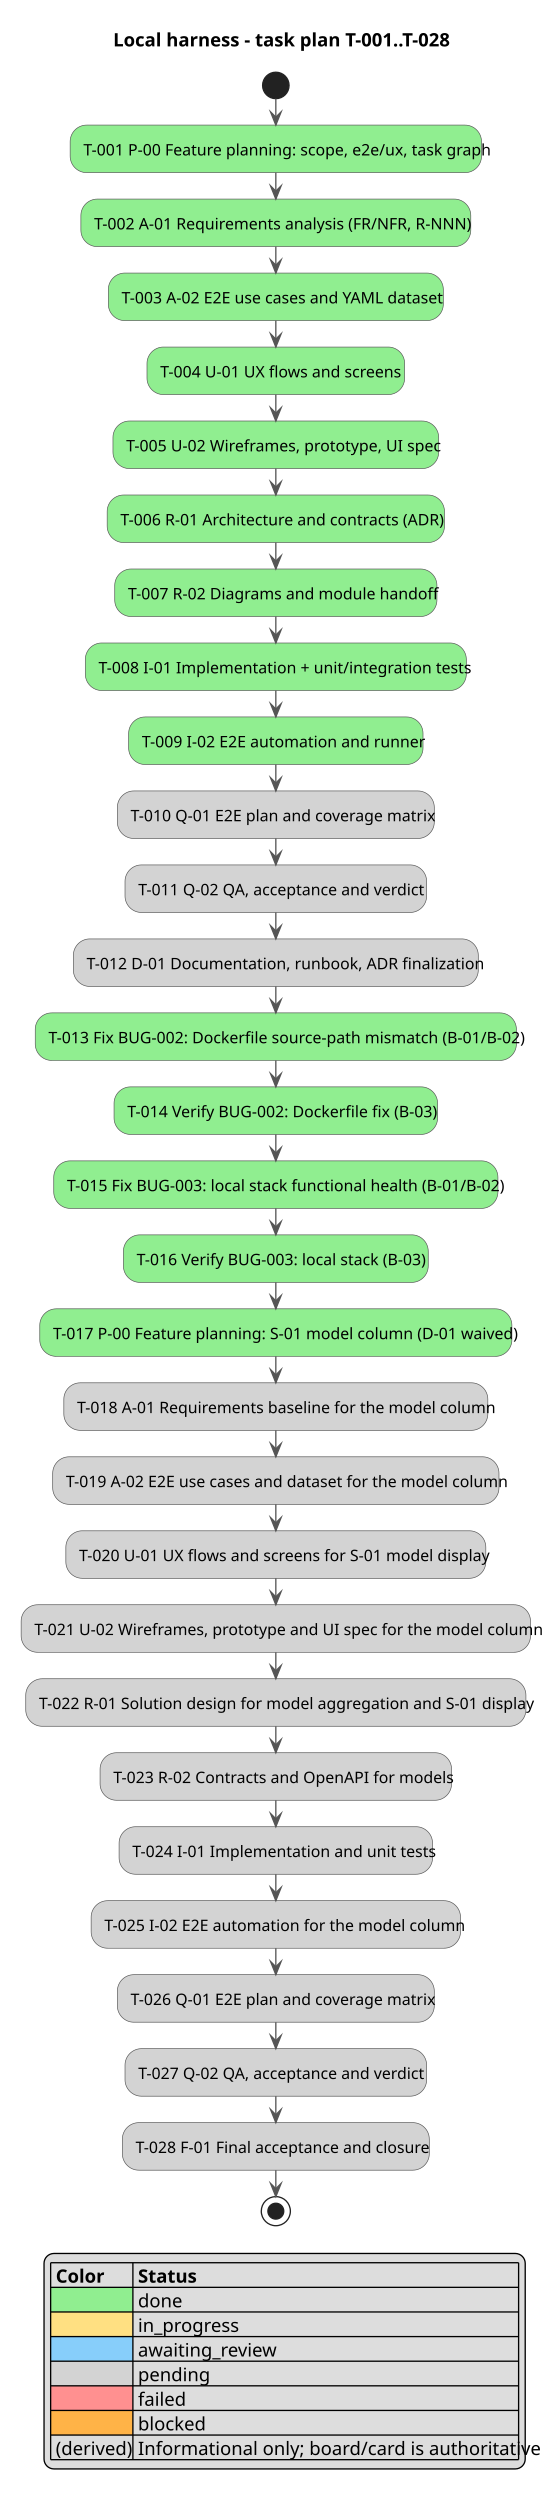
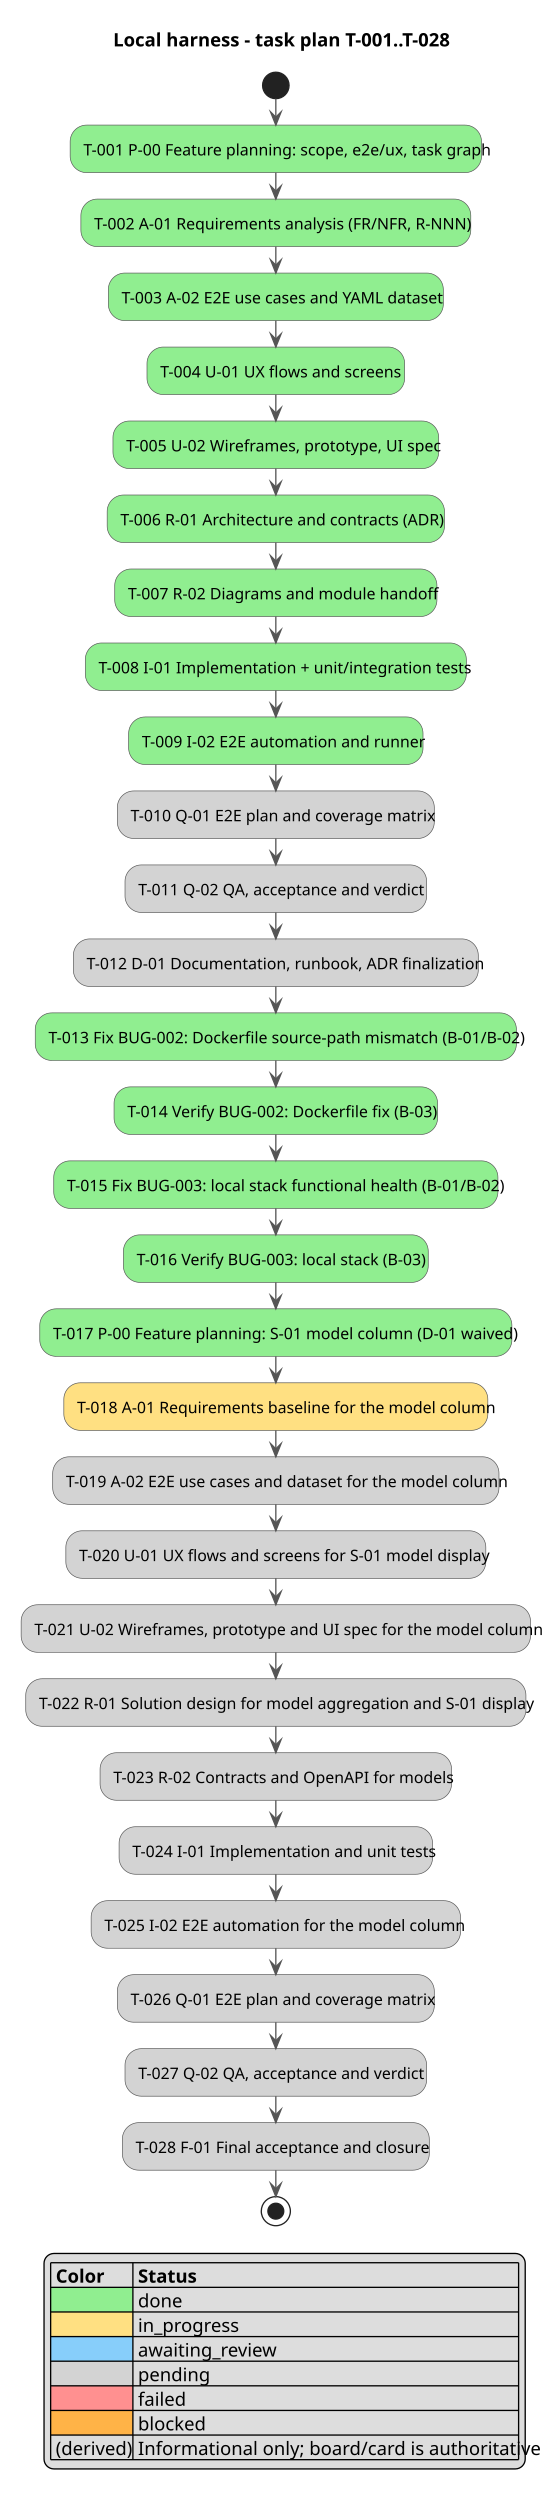
<svg xmlns="http://www.w3.org/2000/svg" version="1.1" data-diagram-type="ACTIVITY" style="width:421px;height:1891px;background:#FFFFFF;" width="421px" height="1891px" viewBox="0 0 421 1891" zoomAndPan="magnify" preserveAspectRatio="none" contentStyleType="text/css">
  <defs />
  <g font-family="sans-serif" lengthAdjust="spacing">
    <g class="title" data-source-line="5">
      <text x="85.599" y="35.107" fill="#000" font-size="14" textLength="248.076" font-weight="700" font-family="Segoe UI">Local harness - task plan T-001..T-028</text>
    </g>
    <ellipse cx="208.637" cy="64.621" rx="10" ry="10" fill="#222" style="stroke:#222;stroke-width:1;" />
    <rect x="53.072" y="94.621" width="311.129" height="35.961" fill="#90EE90" style="stroke:#555;stroke-width:0.5;" rx="12.5" ry="12.5" />
    <text x="63.072" y="117.57" fill="#000" font-size="12" textLength="291.129" font-family="Segoe UI">T-001 P-00 Feature planning: scope, e2e/ux, task graph</text>
    <rect x="61.182" y="150.582" width="294.91" height="35.961" fill="#90EE90" style="stroke:#555;stroke-width:0.5;" rx="12.5" ry="12.5" />
    <text x="71.182" y="173.531" fill="#000" font-size="12" textLength="274.91" font-family="Segoe UI">T-002 A-01 Requirements analysis (FR/NFR, R-NNN)</text>
    <rect x="81.941" y="206.543" width="253.391" height="35.961" fill="#90EE90" style="stroke:#555;stroke-width:0.5;" rx="12.5" ry="12.5" />
    <text x="91.941" y="229.492" fill="#000" font-size="12" textLength="233.391" font-family="Segoe UI">T-003 A-02 E2E use cases and YAML dataset</text>
    <rect x="111.191" y="262.504" width="194.891" height="35.961" fill="#90EE90" style="stroke:#555;stroke-width:0.5;" rx="12.5" ry="12.5" />
    <text x="121.191" y="285.453" fill="#000" font-size="12" textLength="174.891" font-family="Segoe UI">T-004 U-01 UX flows and screens</text>
    <rect x="85.451" y="318.465" width="246.371" height="35.961" fill="#90EE90" style="stroke:#555;stroke-width:0.5;" rx="12.5" ry="12.5" />
    <text x="95.451" y="341.414" fill="#000" font-size="12" textLength="226.371" font-family="Segoe UI">T-005 U-02 Wireframes, prototype, UI spec</text>
    <rect x="81.071" y="374.426" width="255.131" height="35.961" fill="#90EE90" style="stroke:#555;stroke-width:0.5;" rx="12.5" ry="12.5" />
    <text x="91.071" y="397.375" fill="#000" font-size="12" textLength="235.131" font-family="Segoe UI">T-006 R-01 Architecture and contracts (ADR)</text>
    <rect x="86.784" y="430.387" width="243.705" height="35.961" fill="#90EE90" style="stroke:#555;stroke-width:0.5;" rx="12.5" ry="12.5" />
    <text x="96.784" y="453.336" fill="#000" font-size="12" textLength="223.705" font-family="Segoe UI">T-007 R-02 Diagrams and module handoff</text>
    <rect x="64.536" y="486.348" width="288.201" height="35.961" fill="#90EE90" style="stroke:#555;stroke-width:0.5;" rx="12.5" ry="12.5" />
    <text x="74.536" y="509.297" fill="#000" font-size="12" textLength="268.201" font-family="Segoe UI">T-008 I-01 Implementation + unit/integration tests</text>
    <rect x="97.311" y="542.309" width="222.652" height="35.961" fill="#90EE90" style="stroke:#555;stroke-width:0.5;" rx="12.5" ry="12.5" />
    <text x="107.311" y="565.258" fill="#000" font-size="12" textLength="202.652" font-family="Segoe UI">T-009 I-02 E2E automation and runner</text>
    <rect x="88.768" y="598.27" width="239.738" height="35.961" fill="#D3D3D3" style="stroke:#555;stroke-width:0.5;" rx="12.5" ry="12.5" />
    <text x="98.768" y="621.219" fill="#000" font-size="12" textLength="219.738" font-family="Segoe UI">T-010 Q-01 E2E plan and coverage matrix</text>
    <rect x="94.565" y="654.23" width="228.143" height="35.961" fill="#D3D3D3" style="stroke:#555;stroke-width:0.5;" rx="12.5" ry="12.5" />
    <text x="104.565" y="677.18" fill="#000" font-size="12" textLength="208.143" font-family="Segoe UI">T-011 Q-02 QA, acceptance and verdict</text>
    <rect x="55.489" y="710.191" width="306.295" height="35.961" fill="#D3D3D3" style="stroke:#555;stroke-width:0.5;" rx="12.5" ry="12.5" />
    <text x="65.489" y="733.141" fill="#000" font-size="12" textLength="286.295" font-family="Segoe UI">T-012 D-01 Documentation, runbook, ADR finalization</text>
    <rect x="26.667" y="766.152" width="363.939" height="35.961" fill="#90EE90" style="stroke:#555;stroke-width:0.5;" rx="12.5" ry="12.5" />
    <text x="36.667" y="789.102" fill="#000" font-size="12" textLength="343.939" font-family="Segoe UI">T-013 Fix BUG-002: Dockerfile source-path mismatch (B-01/B-02)</text>
    <rect x="86.271" y="822.113" width="244.73" height="35.961" fill="#90EE90" style="stroke:#555;stroke-width:0.5;" rx="12.5" ry="12.5" />
    <text x="96.271" y="845.063" fill="#000" font-size="12" textLength="224.73" font-family="Segoe UI">T-014 Verify BUG-002: Dockerfile fix (B-03)</text>
    <rect x="40.65" y="878.074" width="335.973" height="35.961" fill="#90EE90" style="stroke:#555;stroke-width:0.5;" rx="12.5" ry="12.5" />
    <text x="50.65" y="901.023" fill="#000" font-size="12" textLength="315.973" font-family="Segoe UI">T-015 Fix BUG-003: local stack functional health (B-01/B-02)</text>
    <rect x="93.347" y="934.035" width="230.58" height="35.961" fill="#90EE90" style="stroke:#555;stroke-width:0.5;" rx="12.5" ry="12.5" />
    <text x="103.347" y="956.984" fill="#000" font-size="12" textLength="210.58" font-family="Segoe UI">T-016 Verify BUG-003: local stack (B-03)</text>
    <rect x="30.089" y="989.996" width="357.096" height="35.961" fill="#90EE90" style="stroke:#555;stroke-width:0.5;" rx="12.5" ry="12.5" />
    <text x="40.089" y="1012.945" fill="#000" font-size="12" textLength="337.096" font-family="Segoe UI">T-017 P-00 Feature planning: S-01 model column (D-01 waived)</text>
-     <rect x="48.279" y="1045.957" width="320.715" height="35.961" fill="#D3D3D3" style="stroke:#555;stroke-width:0.5;" rx="12.5" ry="12.5" />
+     <rect x="48.279" y="1045.957" width="320.715" height="35.961" fill="#FFE082" style="stroke:#555;stroke-width:0.5;" rx="12.5" ry="12.5" />
    <text x="58.279" y="1068.906" fill="#000" font-size="12" textLength="300.715" font-family="Segoe UI">T-018 A-01 Requirements baseline for the model column</text>
    <rect x="39.856" y="1101.918" width="337.561" height="35.961" fill="#D3D3D3" style="stroke:#555;stroke-width:0.5;" rx="12.5" ry="12.5" />
    <text x="49.856" y="1124.867" fill="#000" font-size="12" textLength="317.561" font-family="Segoe UI">T-019 A-02 E2E use cases and dataset for the model column</text>
    <rect x="49.806" y="1157.879" width="317.662" height="35.961" fill="#D3D3D3" style="stroke:#555;stroke-width:0.5;" rx="12.5" ry="12.5" />
    <text x="59.806" y="1180.828" fill="#000" font-size="12" textLength="297.662" font-family="Segoe UI">T-020 U-01 UX flows and screens for S-01 model display</text>
    <rect x="16" y="1213.84" width="385.273" height="35.961" fill="#D3D3D3" style="stroke:#555;stroke-width:0.5;" rx="12.5" ry="12.5" />
    <text x="26" y="1236.789" fill="#000" font-size="12" textLength="365.273" font-family="Segoe UI">T-021 U-02 Wireframes, prototype and UI spec for the model column</text>
    <rect x="19.475" y="1269.801" width="378.324" height="35.961" fill="#D3D3D3" style="stroke:#555;stroke-width:0.5;" rx="12.5" ry="12.5" />
    <text x="29.475" y="1292.75" fill="#000" font-size="12" textLength="358.324" font-family="Segoe UI">T-022 R-01 Solution design for model aggregation and S-01 display</text>
    <rect x="75.698" y="1325.762" width="265.877" height="35.961" fill="#D3D3D3" style="stroke:#555;stroke-width:0.5;" rx="12.5" ry="12.5" />
    <text x="85.698" y="1348.711" fill="#000" font-size="12" textLength="245.877" font-family="Segoe UI">T-023 R-02 Contracts and OpenAPI for models</text>
    <rect x="90.086" y="1381.723" width="237.102" height="35.961" fill="#D3D3D3" style="stroke:#555;stroke-width:0.5;" rx="12.5" ry="12.5" />
    <text x="100.086" y="1404.672" fill="#000" font-size="12" textLength="217.102" font-family="Segoe UI">T-024 I-01 Implementation and unit tests</text>
    <rect x="68.948" y="1437.684" width="279.377" height="35.961" fill="#D3D3D3" style="stroke:#555;stroke-width:0.5;" rx="12.5" ry="12.5" />
    <text x="78.948" y="1460.633" fill="#000" font-size="12" textLength="259.377" font-family="Segoe UI">T-025 I-02 E2E automation for the model column</text>
    <rect x="88.768" y="1493.645" width="239.738" height="35.961" fill="#D3D3D3" style="stroke:#555;stroke-width:0.5;" rx="12.5" ry="12.5" />
    <text x="98.768" y="1516.594" fill="#000" font-size="12" textLength="219.738" font-family="Segoe UI">T-026 Q-01 E2E plan and coverage matrix</text>
    <rect x="94.565" y="1549.605" width="228.143" height="35.961" fill="#D3D3D3" style="stroke:#555;stroke-width:0.5;" rx="12.5" ry="12.5" />
    <text x="104.565" y="1572.555" fill="#000" font-size="12" textLength="208.143" font-family="Segoe UI">T-027 Q-02 QA, acceptance and verdict</text>
    <rect x="92.553" y="1605.566" width="232.168" height="35.961" fill="#D3D3D3" style="stroke:#555;stroke-width:0.5;" rx="12.5" ry="12.5" />
    <text x="102.553" y="1628.516" fill="#000" font-size="12" textLength="212.168" font-family="Segoe UI">T-028 F-01 Final acceptance and closure</text>
    <ellipse cx="208.637" cy="1672.527" rx="11" ry="11" fill="none" style="stroke:#222;stroke-width:1;" />
    <ellipse cx="208.637" cy="1672.527" rx="6" ry="6" fill="#222" style="stroke:#222;stroke-width:1;" />
    <line x1="208.637" y1="74.621" x2="208.637" y2="94.621" style="stroke:#555;stroke-width:1;" />
    <polygon points="204.637,84.621,208.637,94.621,212.637,84.621,208.637,88.621" fill="#555" style="stroke:#555;stroke-width:1;stroke-linejoin:miter;stroke-miterlimit:10;" />
    <line x1="208.637" y1="130.582" x2="208.637" y2="150.582" style="stroke:#555;stroke-width:1;" />
    <polygon points="204.637,140.582,208.637,150.582,212.637,140.582,208.637,144.582" fill="#555" style="stroke:#555;stroke-width:1;stroke-linejoin:miter;stroke-miterlimit:10;" />
    <line x1="208.637" y1="186.543" x2="208.637" y2="206.543" style="stroke:#555;stroke-width:1;" />
    <polygon points="204.637,196.543,208.637,206.543,212.637,196.543,208.637,200.543" fill="#555" style="stroke:#555;stroke-width:1;stroke-linejoin:miter;stroke-miterlimit:10;" />
    <line x1="208.637" y1="242.504" x2="208.637" y2="262.504" style="stroke:#555;stroke-width:1;" />
    <polygon points="204.637,252.504,208.637,262.504,212.637,252.504,208.637,256.504" fill="#555" style="stroke:#555;stroke-width:1;stroke-linejoin:miter;stroke-miterlimit:10;" />
    <line x1="208.637" y1="298.465" x2="208.637" y2="318.465" style="stroke:#555;stroke-width:1;" />
    <polygon points="204.637,308.465,208.637,318.465,212.637,308.465,208.637,312.465" fill="#555" style="stroke:#555;stroke-width:1;stroke-linejoin:miter;stroke-miterlimit:10;" />
    <line x1="208.637" y1="354.426" x2="208.637" y2="374.426" style="stroke:#555;stroke-width:1;" />
    <polygon points="204.637,364.426,208.637,374.426,212.637,364.426,208.637,368.426" fill="#555" style="stroke:#555;stroke-width:1;stroke-linejoin:miter;stroke-miterlimit:10;" />
    <line x1="208.637" y1="410.387" x2="208.637" y2="430.387" style="stroke:#555;stroke-width:1;" />
    <polygon points="204.637,420.387,208.637,430.387,212.637,420.387,208.637,424.387" fill="#555" style="stroke:#555;stroke-width:1;stroke-linejoin:miter;stroke-miterlimit:10;" />
    <line x1="208.637" y1="466.348" x2="208.637" y2="486.348" style="stroke:#555;stroke-width:1;" />
    <polygon points="204.637,476.348,208.637,486.348,212.637,476.348,208.637,480.348" fill="#555" style="stroke:#555;stroke-width:1;stroke-linejoin:miter;stroke-miterlimit:10;" />
    <line x1="208.637" y1="522.309" x2="208.637" y2="542.309" style="stroke:#555;stroke-width:1;" />
    <polygon points="204.637,532.309,208.637,542.309,212.637,532.309,208.637,536.309" fill="#555" style="stroke:#555;stroke-width:1;stroke-linejoin:miter;stroke-miterlimit:10;" />
    <line x1="208.637" y1="578.27" x2="208.637" y2="598.27" style="stroke:#555;stroke-width:1;" />
    <polygon points="204.637,588.27,208.637,598.27,212.637,588.27,208.637,592.27" fill="#555" style="stroke:#555;stroke-width:1;stroke-linejoin:miter;stroke-miterlimit:10;" />
    <line x1="208.637" y1="634.23" x2="208.637" y2="654.23" style="stroke:#555;stroke-width:1;" />
    <polygon points="204.637,644.23,208.637,654.23,212.637,644.23,208.637,648.23" fill="#555" style="stroke:#555;stroke-width:1;stroke-linejoin:miter;stroke-miterlimit:10;" />
    <line x1="208.637" y1="690.191" x2="208.637" y2="710.191" style="stroke:#555;stroke-width:1;" />
    <polygon points="204.637,700.191,208.637,710.191,212.637,700.191,208.637,704.191" fill="#555" style="stroke:#555;stroke-width:1;stroke-linejoin:miter;stroke-miterlimit:10;" />
    <line x1="208.637" y1="746.152" x2="208.637" y2="766.152" style="stroke:#555;stroke-width:1;" />
    <polygon points="204.637,756.152,208.637,766.152,212.637,756.152,208.637,760.152" fill="#555" style="stroke:#555;stroke-width:1;stroke-linejoin:miter;stroke-miterlimit:10;" />
    <line x1="208.637" y1="802.113" x2="208.637" y2="822.113" style="stroke:#555;stroke-width:1;" />
    <polygon points="204.637,812.113,208.637,822.113,212.637,812.113,208.637,816.113" fill="#555" style="stroke:#555;stroke-width:1;stroke-linejoin:miter;stroke-miterlimit:10;" />
    <line x1="208.637" y1="858.074" x2="208.637" y2="878.074" style="stroke:#555;stroke-width:1;" />
    <polygon points="204.637,868.074,208.637,878.074,212.637,868.074,208.637,872.074" fill="#555" style="stroke:#555;stroke-width:1;stroke-linejoin:miter;stroke-miterlimit:10;" />
    <line x1="208.637" y1="914.035" x2="208.637" y2="934.035" style="stroke:#555;stroke-width:1;" />
    <polygon points="204.637,924.035,208.637,934.035,212.637,924.035,208.637,928.035" fill="#555" style="stroke:#555;stroke-width:1;stroke-linejoin:miter;stroke-miterlimit:10;" />
    <line x1="208.637" y1="969.996" x2="208.637" y2="989.996" style="stroke:#555;stroke-width:1;" />
    <polygon points="204.637,979.996,208.637,989.996,212.637,979.996,208.637,983.996" fill="#555" style="stroke:#555;stroke-width:1;stroke-linejoin:miter;stroke-miterlimit:10;" />
    <line x1="208.637" y1="1025.957" x2="208.637" y2="1045.957" style="stroke:#555;stroke-width:1;" />
    <polygon points="204.637,1035.957,208.637,1045.957,212.637,1035.957,208.637,1039.957" fill="#555" style="stroke:#555;stroke-width:1;stroke-linejoin:miter;stroke-miterlimit:10;" />
    <line x1="208.637" y1="1081.918" x2="208.637" y2="1101.918" style="stroke:#555;stroke-width:1;" />
    <polygon points="204.637,1091.918,208.637,1101.918,212.637,1091.918,208.637,1095.918" fill="#555" style="stroke:#555;stroke-width:1;stroke-linejoin:miter;stroke-miterlimit:10;" />
    <line x1="208.637" y1="1137.879" x2="208.637" y2="1157.879" style="stroke:#555;stroke-width:1;" />
    <polygon points="204.637,1147.879,208.637,1157.879,212.637,1147.879,208.637,1151.879" fill="#555" style="stroke:#555;stroke-width:1;stroke-linejoin:miter;stroke-miterlimit:10;" />
    <line x1="208.637" y1="1193.84" x2="208.637" y2="1213.84" style="stroke:#555;stroke-width:1;" />
    <polygon points="204.637,1203.84,208.637,1213.84,212.637,1203.84,208.637,1207.84" fill="#555" style="stroke:#555;stroke-width:1;stroke-linejoin:miter;stroke-miterlimit:10;" />
    <line x1="208.637" y1="1249.801" x2="208.637" y2="1269.801" style="stroke:#555;stroke-width:1;" />
    <polygon points="204.637,1259.801,208.637,1269.801,212.637,1259.801,208.637,1263.801" fill="#555" style="stroke:#555;stroke-width:1;stroke-linejoin:miter;stroke-miterlimit:10;" />
    <line x1="208.637" y1="1305.762" x2="208.637" y2="1325.762" style="stroke:#555;stroke-width:1;" />
    <polygon points="204.637,1315.762,208.637,1325.762,212.637,1315.762,208.637,1319.762" fill="#555" style="stroke:#555;stroke-width:1;stroke-linejoin:miter;stroke-miterlimit:10;" />
    <line x1="208.637" y1="1361.723" x2="208.637" y2="1381.723" style="stroke:#555;stroke-width:1;" />
    <polygon points="204.637,1371.723,208.637,1381.723,212.637,1371.723,208.637,1375.723" fill="#555" style="stroke:#555;stroke-width:1;stroke-linejoin:miter;stroke-miterlimit:10;" />
    <line x1="208.637" y1="1417.684" x2="208.637" y2="1437.684" style="stroke:#555;stroke-width:1;" />
    <polygon points="204.637,1427.684,208.637,1437.684,212.637,1427.684,208.637,1431.684" fill="#555" style="stroke:#555;stroke-width:1;stroke-linejoin:miter;stroke-miterlimit:10;" />
    <line x1="208.637" y1="1473.645" x2="208.637" y2="1493.645" style="stroke:#555;stroke-width:1;" />
    <polygon points="204.637,1483.645,208.637,1493.645,212.637,1483.645,208.637,1487.645" fill="#555" style="stroke:#555;stroke-width:1;stroke-linejoin:miter;stroke-miterlimit:10;" />
    <line x1="208.637" y1="1529.605" x2="208.637" y2="1549.605" style="stroke:#555;stroke-width:1;" />
    <polygon points="204.637,1539.605,208.637,1549.605,212.637,1539.605,208.637,1543.605" fill="#555" style="stroke:#555;stroke-width:1;stroke-linejoin:miter;stroke-miterlimit:10;" />
    <line x1="208.637" y1="1585.566" x2="208.637" y2="1605.566" style="stroke:#555;stroke-width:1;" />
    <polygon points="204.637,1595.566,208.637,1605.566,212.637,1595.566,208.637,1599.566" fill="#555" style="stroke:#555;stroke-width:1;stroke-linejoin:miter;stroke-miterlimit:10;" />
    <line x1="208.637" y1="1641.527" x2="208.637" y2="1661.527" style="stroke:#555;stroke-width:1;" />
    <polygon points="204.637,1651.527,208.637,1661.527,212.637,1651.527,208.637,1655.527" fill="#555" style="stroke:#555;stroke-width:1;stroke-linejoin:miter;stroke-miterlimit:10;" />
    <g class="legend" data-source-line="38">
      <rect x="33.309" y="1704.527" width="363.965" height="162.969" fill="#DDD" style="stroke:#000;stroke-width:1;" rx="7.5" ry="7.5" />
      <text x="42.171" y="1726.635" fill="#000" font-size="14" textLength="35.403" font-weight="700" font-family="Segoe UI">Color</text>
      <text x="104.385" y="1726.635" fill="#000" font-size="14" textLength="40.906" font-weight="700" font-family="Segoe UI">Status</text>
      <rect x="38.309" y="1730.148" width="62.214" height="18.621" fill="#90EE90" style="stroke:none;" />
      <text x="38.309" y="1745.256" fill="#000" font-size="14" font-family="Segoe UI"> </text>
      <text x="104.357" y="1745.256" fill="#000" font-size="14" textLength="31.691" font-family="Segoe UI">done</text>
      <rect x="38.309" y="1748.77" width="62.214" height="18.621" fill="#FFE082" style="stroke:none;" />
      <text x="38.309" y="1763.877" fill="#000" font-size="14" font-family="Segoe UI"> </text>
      <text x="104.357" y="1763.877" fill="#000" font-size="14" textLength="70.738" font-family="Segoe UI">in_progress</text>
      <rect x="38.309" y="1767.391" width="62.214" height="18.621" fill="#87CEFA" style="stroke:none;" />
      <text x="38.309" y="1782.498" fill="#000" font-size="14" font-family="Segoe UI"> </text>
      <text x="104.357" y="1782.498" fill="#000" font-size="14" textLength="97.59" font-family="Segoe UI">awaiting_review</text>
      <rect x="38.309" y="1786.012" width="62.214" height="18.621" fill="#D3D3D3" style="stroke:none;" />
      <text x="38.309" y="1801.119" fill="#000" font-size="14" font-family="Segoe UI"> </text>
      <text x="104.357" y="1801.119" fill="#000" font-size="14" textLength="51.276" font-family="Segoe UI">pending</text>
      <rect x="38.309" y="1804.633" width="62.214" height="18.621" fill="#FF9090" style="stroke:none;" />
      <text x="38.309" y="1819.74" fill="#000" font-size="14" font-family="Segoe UI"> </text>
      <text x="104.357" y="1819.74" fill="#000" font-size="14" textLength="33.852" font-family="Segoe UI">failed</text>
      <rect x="38.309" y="1823.254" width="62.214" height="18.621" fill="#FFB347" style="stroke:none;" />
      <text x="38.309" y="1838.361" fill="#000" font-size="14" font-family="Segoe UI"> </text>
      <text x="104.357" y="1838.361" fill="#000" font-size="14" textLength="48.815" font-family="Segoe UI">blocked</text>
      <text x="42.144" y="1856.982" fill="#000" font-size="14" textLength="54.544" font-family="Segoe UI">(derived)</text>
      <text x="104.357" y="1856.982" fill="#000" font-size="14" textLength="284.081" font-family="Segoe UI">Informational only; board/card is authoritative</text>
      <line x1="38.309" y1="1711.527" x2="392.273" y2="1711.527" style="stroke:#000;stroke-width:1;" />
      <line x1="38.309" y1="1730.148" x2="392.273" y2="1730.148" style="stroke:#000;stroke-width:1;" />
      <line x1="38.309" y1="1748.77" x2="392.273" y2="1748.77" style="stroke:#000;stroke-width:1;" />
      <line x1="38.309" y1="1767.391" x2="392.273" y2="1767.391" style="stroke:#000;stroke-width:1;" />
      <line x1="38.309" y1="1786.012" x2="392.273" y2="1786.012" style="stroke:#000;stroke-width:1;" />
      <line x1="38.309" y1="1804.633" x2="392.273" y2="1804.633" style="stroke:#000;stroke-width:1;" />
      <line x1="38.309" y1="1823.254" x2="392.273" y2="1823.254" style="stroke:#000;stroke-width:1;" />
      <line x1="38.309" y1="1841.875" x2="392.273" y2="1841.875" style="stroke:#000;stroke-width:1;" />
      <line x1="38.309" y1="1860.496" x2="392.273" y2="1860.496" style="stroke:#000;stroke-width:1;" />
      <line x1="38.309" y1="1711.527" x2="38.309" y2="1860.496" style="stroke:#000;stroke-width:1;" />
      <line x1="100.522" y1="1711.527" x2="100.522" y2="1860.496" style="stroke:#000;stroke-width:1;" />
      <line x1="392.273" y1="1711.527" x2="392.273" y2="1860.496" style="stroke:#000;stroke-width:1;" />
    </g>
  </g>
</svg>
